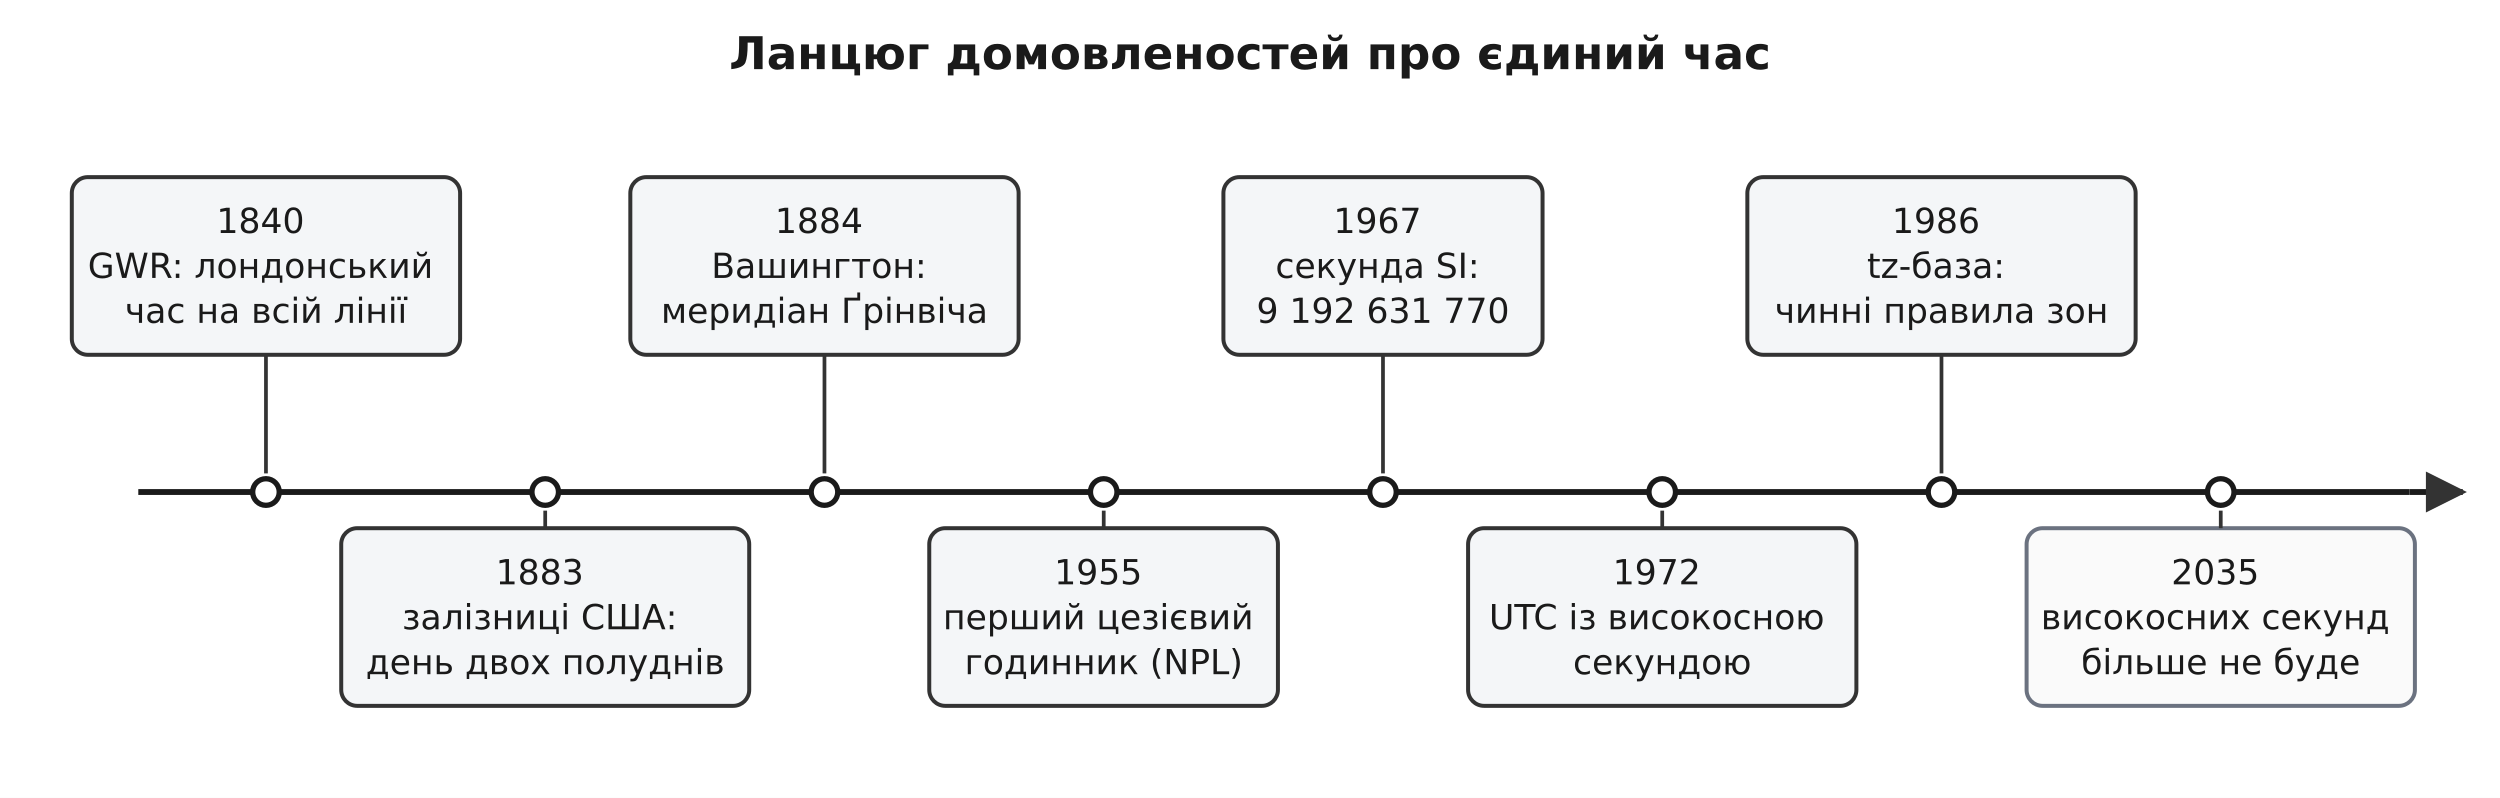
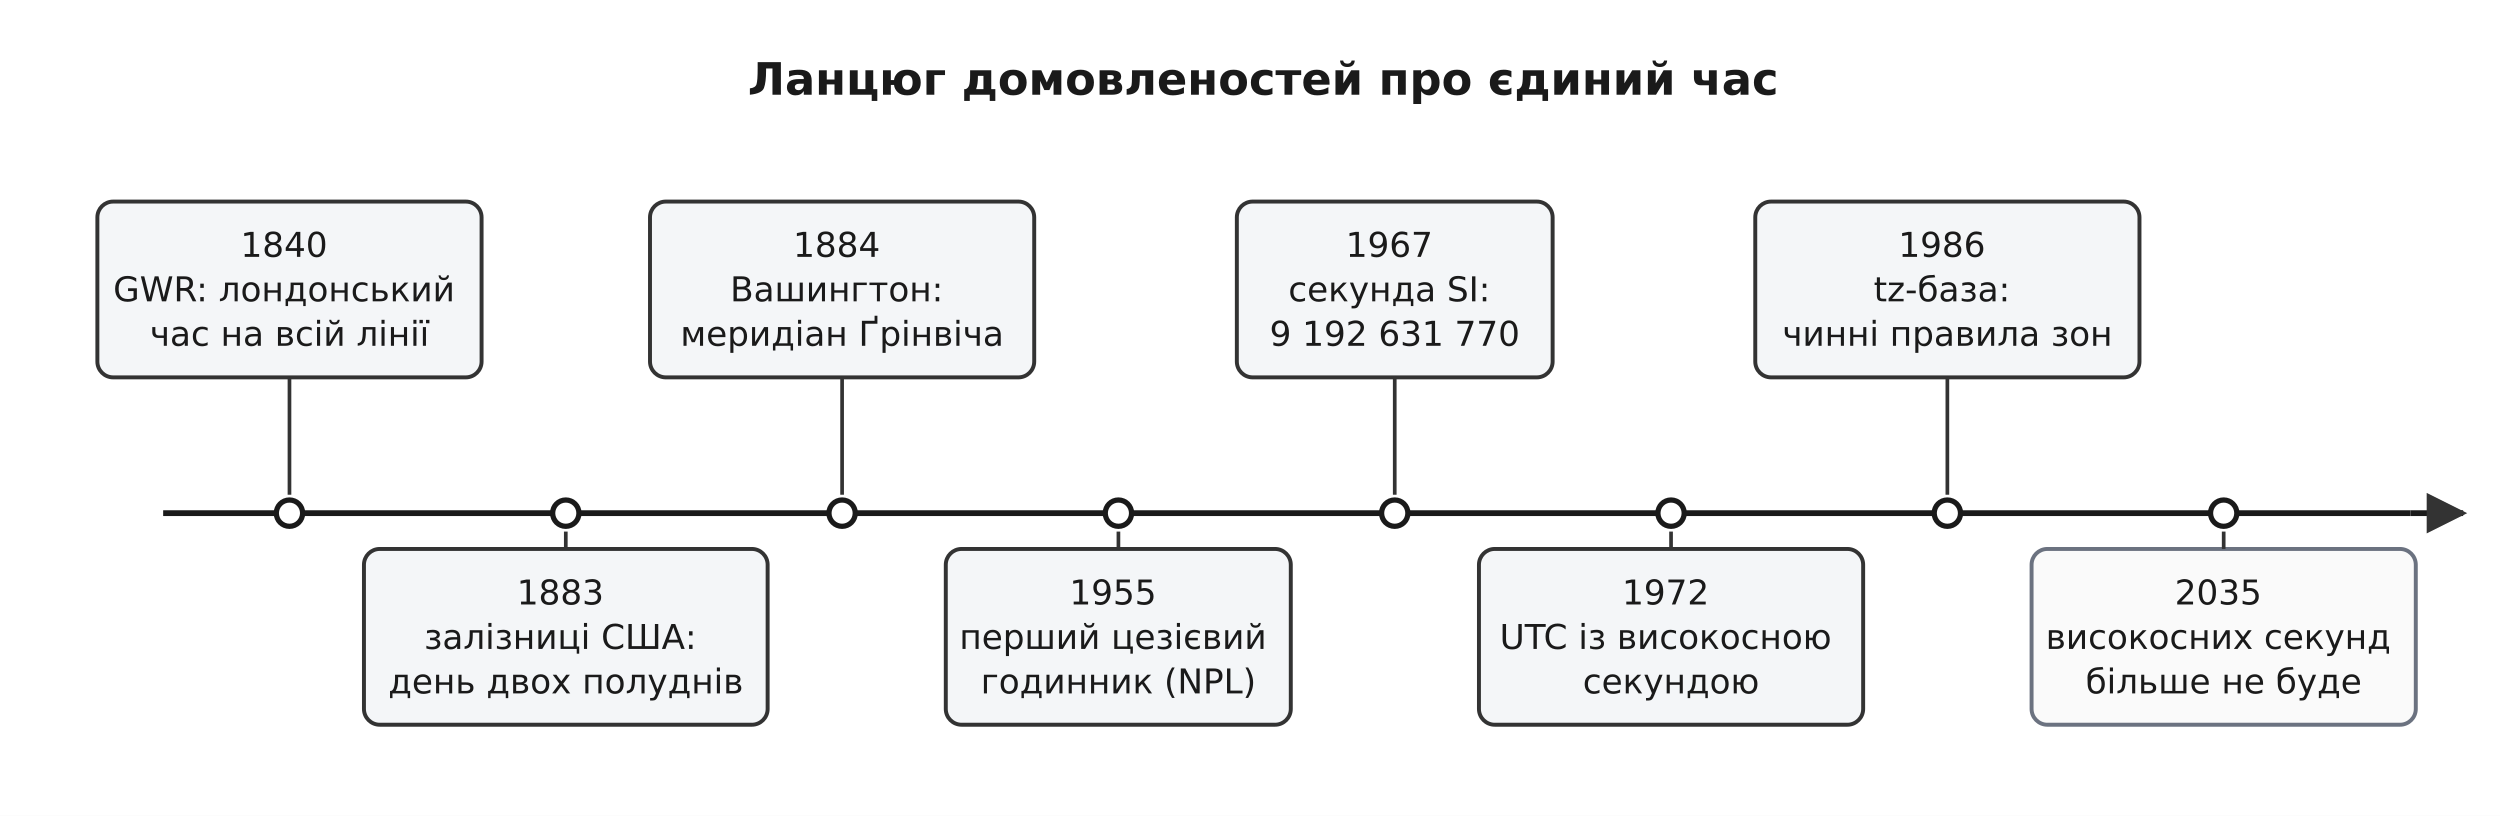
- <svg xmlns="http://www.w3.org/2000/svg" viewBox="0 0 940 300" font-family="'Segoe UI', 'DejaVu Sans', Arial, sans-serif">
-   <rect width="940" height="300" fill="#ffffff" />
+ <svg xmlns="http://www.w3.org/2000/svg" viewBox="-10 -10 950 310" font-family="'Segoe UI', 'DejaVu Sans', Arial, sans-serif">
+   <rect x="-10" y="-10" width="950" height="310" fill="#ffffff" />
  <defs>
    <marker id="arrow" viewBox="0 0 10 10" refX="9" refY="5" markerWidth="7" markerHeight="7" orient="auto-start-reverse">
      <path d="M0 0 L10 5 L0 10 z" fill="#333333" />
    </marker>
  </defs>
  <text x="470.0" y="26.0" font-family="'Segoe UI', 'DejaVu Sans', Arial, sans-serif" font-size="17" fill="#1a1a1a" text-anchor="middle" font-weight="700">Ланцюг домовленостей про єдиний час</text>
  <line x1="52.0" y1="185.0" x2="906.0" y2="185.0" stroke="#1a1a1a" stroke-width="2.2" />
  <line x1="906.0" y1="185.0" x2="926.0" y2="185.0" stroke="#1a1a1a" stroke-width="2.2" marker-end="url(#arrow)" />
  <rect x="27.0" y="66.6" width="146.0" height="66.8" rx="6" fill="#f4f6f8" stroke="#333333" stroke-width="1.5" />
  <text x="100.0" y="87.6" font-family="'Segoe UI', 'DejaVu Sans', Arial, sans-serif" font-size="13" fill="#1a1a1a" text-anchor="middle">
    <tspan x="100.0" dy="0.0">1840</tspan>
    <tspan x="100.0" dy="16.9">GWR: лондонський</tspan>
    <tspan x="100.0" dy="16.9">час на всій лінії</tspan>
  </text>
  <line x1="100.0" y1="133.4" x2="100.0" y2="178.0" stroke="#333333" stroke-width="1.4" />
  <circle cx="100.0" cy="185.0" r="5.0" fill="#ffffff" stroke="#1a1a1a" stroke-width="2.0" />
  <rect x="128.3" y="198.6" width="153.4" height="66.8" rx="6" fill="#f4f6f8" stroke="#333333" stroke-width="1.5" />
  <text x="205.0" y="219.7" font-family="'Segoe UI', 'DejaVu Sans', Arial, sans-serif" font-size="13" fill="#1a1a1a" text-anchor="middle">
    <tspan x="205.0" dy="0.0">1883</tspan>
    <tspan x="205.0" dy="16.9">залізниці США:</tspan>
    <tspan x="205.0" dy="16.9">день двох полуднів</tspan>
  </text>
  <line x1="205.0" y1="192.0" x2="205.0" y2="198.6" stroke="#333333" stroke-width="1.4" />
  <circle cx="205.0" cy="185.0" r="5.0" fill="#ffffff" stroke="#1a1a1a" stroke-width="2.0" />
  <rect x="237.0" y="66.6" width="146.0" height="66.8" rx="6" fill="#f4f6f8" stroke="#333333" stroke-width="1.5" />
  <text x="310.0" y="87.6" font-family="'Segoe UI', 'DejaVu Sans', Arial, sans-serif" font-size="13" fill="#1a1a1a" text-anchor="middle">
    <tspan x="310.0" dy="0.0">1884</tspan>
    <tspan x="310.0" dy="16.9">Вашингтон:</tspan>
    <tspan x="310.0" dy="16.9">меридіан Ґрінвіча</tspan>
  </text>
  <line x1="310.0" y1="133.4" x2="310.0" y2="178.0" stroke="#333333" stroke-width="1.4" />
  <circle cx="310.0" cy="185.0" r="5.0" fill="#ffffff" stroke="#1a1a1a" stroke-width="2.0" />
  <rect x="349.4" y="198.6" width="131.1" height="66.8" rx="6" fill="#f4f6f8" stroke="#333333" stroke-width="1.5" />
  <text x="415.0" y="219.7" font-family="'Segoe UI', 'DejaVu Sans', Arial, sans-serif" font-size="13" fill="#1a1a1a" text-anchor="middle">
    <tspan x="415.0" dy="0.0">1955</tspan>
    <tspan x="415.0" dy="16.9">перший цезієвий</tspan>
    <tspan x="415.0" dy="16.9">годинник (NPL)</tspan>
  </text>
  <line x1="415.0" y1="192.0" x2="415.0" y2="198.6" stroke="#333333" stroke-width="1.4" />
  <circle cx="415.0" cy="185.0" r="5.0" fill="#ffffff" stroke="#1a1a1a" stroke-width="2.0" />
  <rect x="460.0" y="66.6" width="120.0" height="66.8" rx="6" fill="#f4f6f8" stroke="#333333" stroke-width="1.5" />
  <text x="520.0" y="87.6" font-family="'Segoe UI', 'DejaVu Sans', Arial, sans-serif" font-size="13" fill="#1a1a1a" text-anchor="middle">
    <tspan x="520.0" dy="0.0">1967</tspan>
    <tspan x="520.0" dy="16.9">секунда SI:</tspan>
    <tspan x="520.0" dy="16.9">9 192 631 770</tspan>
  </text>
  <line x1="520.0" y1="133.4" x2="520.0" y2="178.0" stroke="#333333" stroke-width="1.4" />
  <circle cx="520.0" cy="185.0" r="5.0" fill="#ffffff" stroke="#1a1a1a" stroke-width="2.0" />
  <rect x="552.0" y="198.6" width="146.0" height="66.8" rx="6" fill="#f4f6f8" stroke="#333333" stroke-width="1.5" />
  <text x="625.0" y="219.7" font-family="'Segoe UI', 'DejaVu Sans', Arial, sans-serif" font-size="13" fill="#1a1a1a" text-anchor="middle">
    <tspan x="625.0" dy="0.0">1972</tspan>
    <tspan x="625.0" dy="16.9">UTC із високосною</tspan>
    <tspan x="625.0" dy="16.9">секундою</tspan>
  </text>
  <line x1="625.0" y1="192.0" x2="625.0" y2="198.6" stroke="#333333" stroke-width="1.4" />
  <circle cx="625.0" cy="185.0" r="5.0" fill="#ffffff" stroke="#1a1a1a" stroke-width="2.0" />
  <rect x="657.0" y="66.6" width="146.0" height="66.8" rx="6" fill="#f4f6f8" stroke="#333333" stroke-width="1.5" />
  <text x="730.0" y="87.6" font-family="'Segoe UI', 'DejaVu Sans', Arial, sans-serif" font-size="13" fill="#1a1a1a" text-anchor="middle">
    <tspan x="730.0" dy="0.0">1986</tspan>
    <tspan x="730.0" dy="16.9">tz-база:</tspan>
    <tspan x="730.0" dy="16.9">чинні правила зон</tspan>
  </text>
  <line x1="730.0" y1="133.4" x2="730.0" y2="178.0" stroke="#333333" stroke-width="1.4" />
  <circle cx="730.0" cy="185.0" r="5.0" fill="#ffffff" stroke="#1a1a1a" stroke-width="2.0" />
  <rect x="762.0" y="198.6" width="146.0" height="66.8" rx="6" fill="#fafafa" stroke="#6b7280" stroke-width="1.5" />
  <text x="835.0" y="219.7" font-family="'Segoe UI', 'DejaVu Sans', Arial, sans-serif" font-size="13" fill="#1a1a1a" text-anchor="middle">
    <tspan x="835.0" dy="0.0">2035</tspan>
    <tspan x="835.0" dy="16.9">високосних секунд</tspan>
    <tspan x="835.0" dy="16.9">більше не буде</tspan>
  </text>
  <line x1="835.0" y1="192.0" x2="835.0" y2="198.6" stroke="#333333" stroke-width="1.4" />
  <circle cx="835.0" cy="185.0" r="5.0" fill="#ffffff" stroke="#1a1a1a" stroke-width="2.0" />
</svg>
